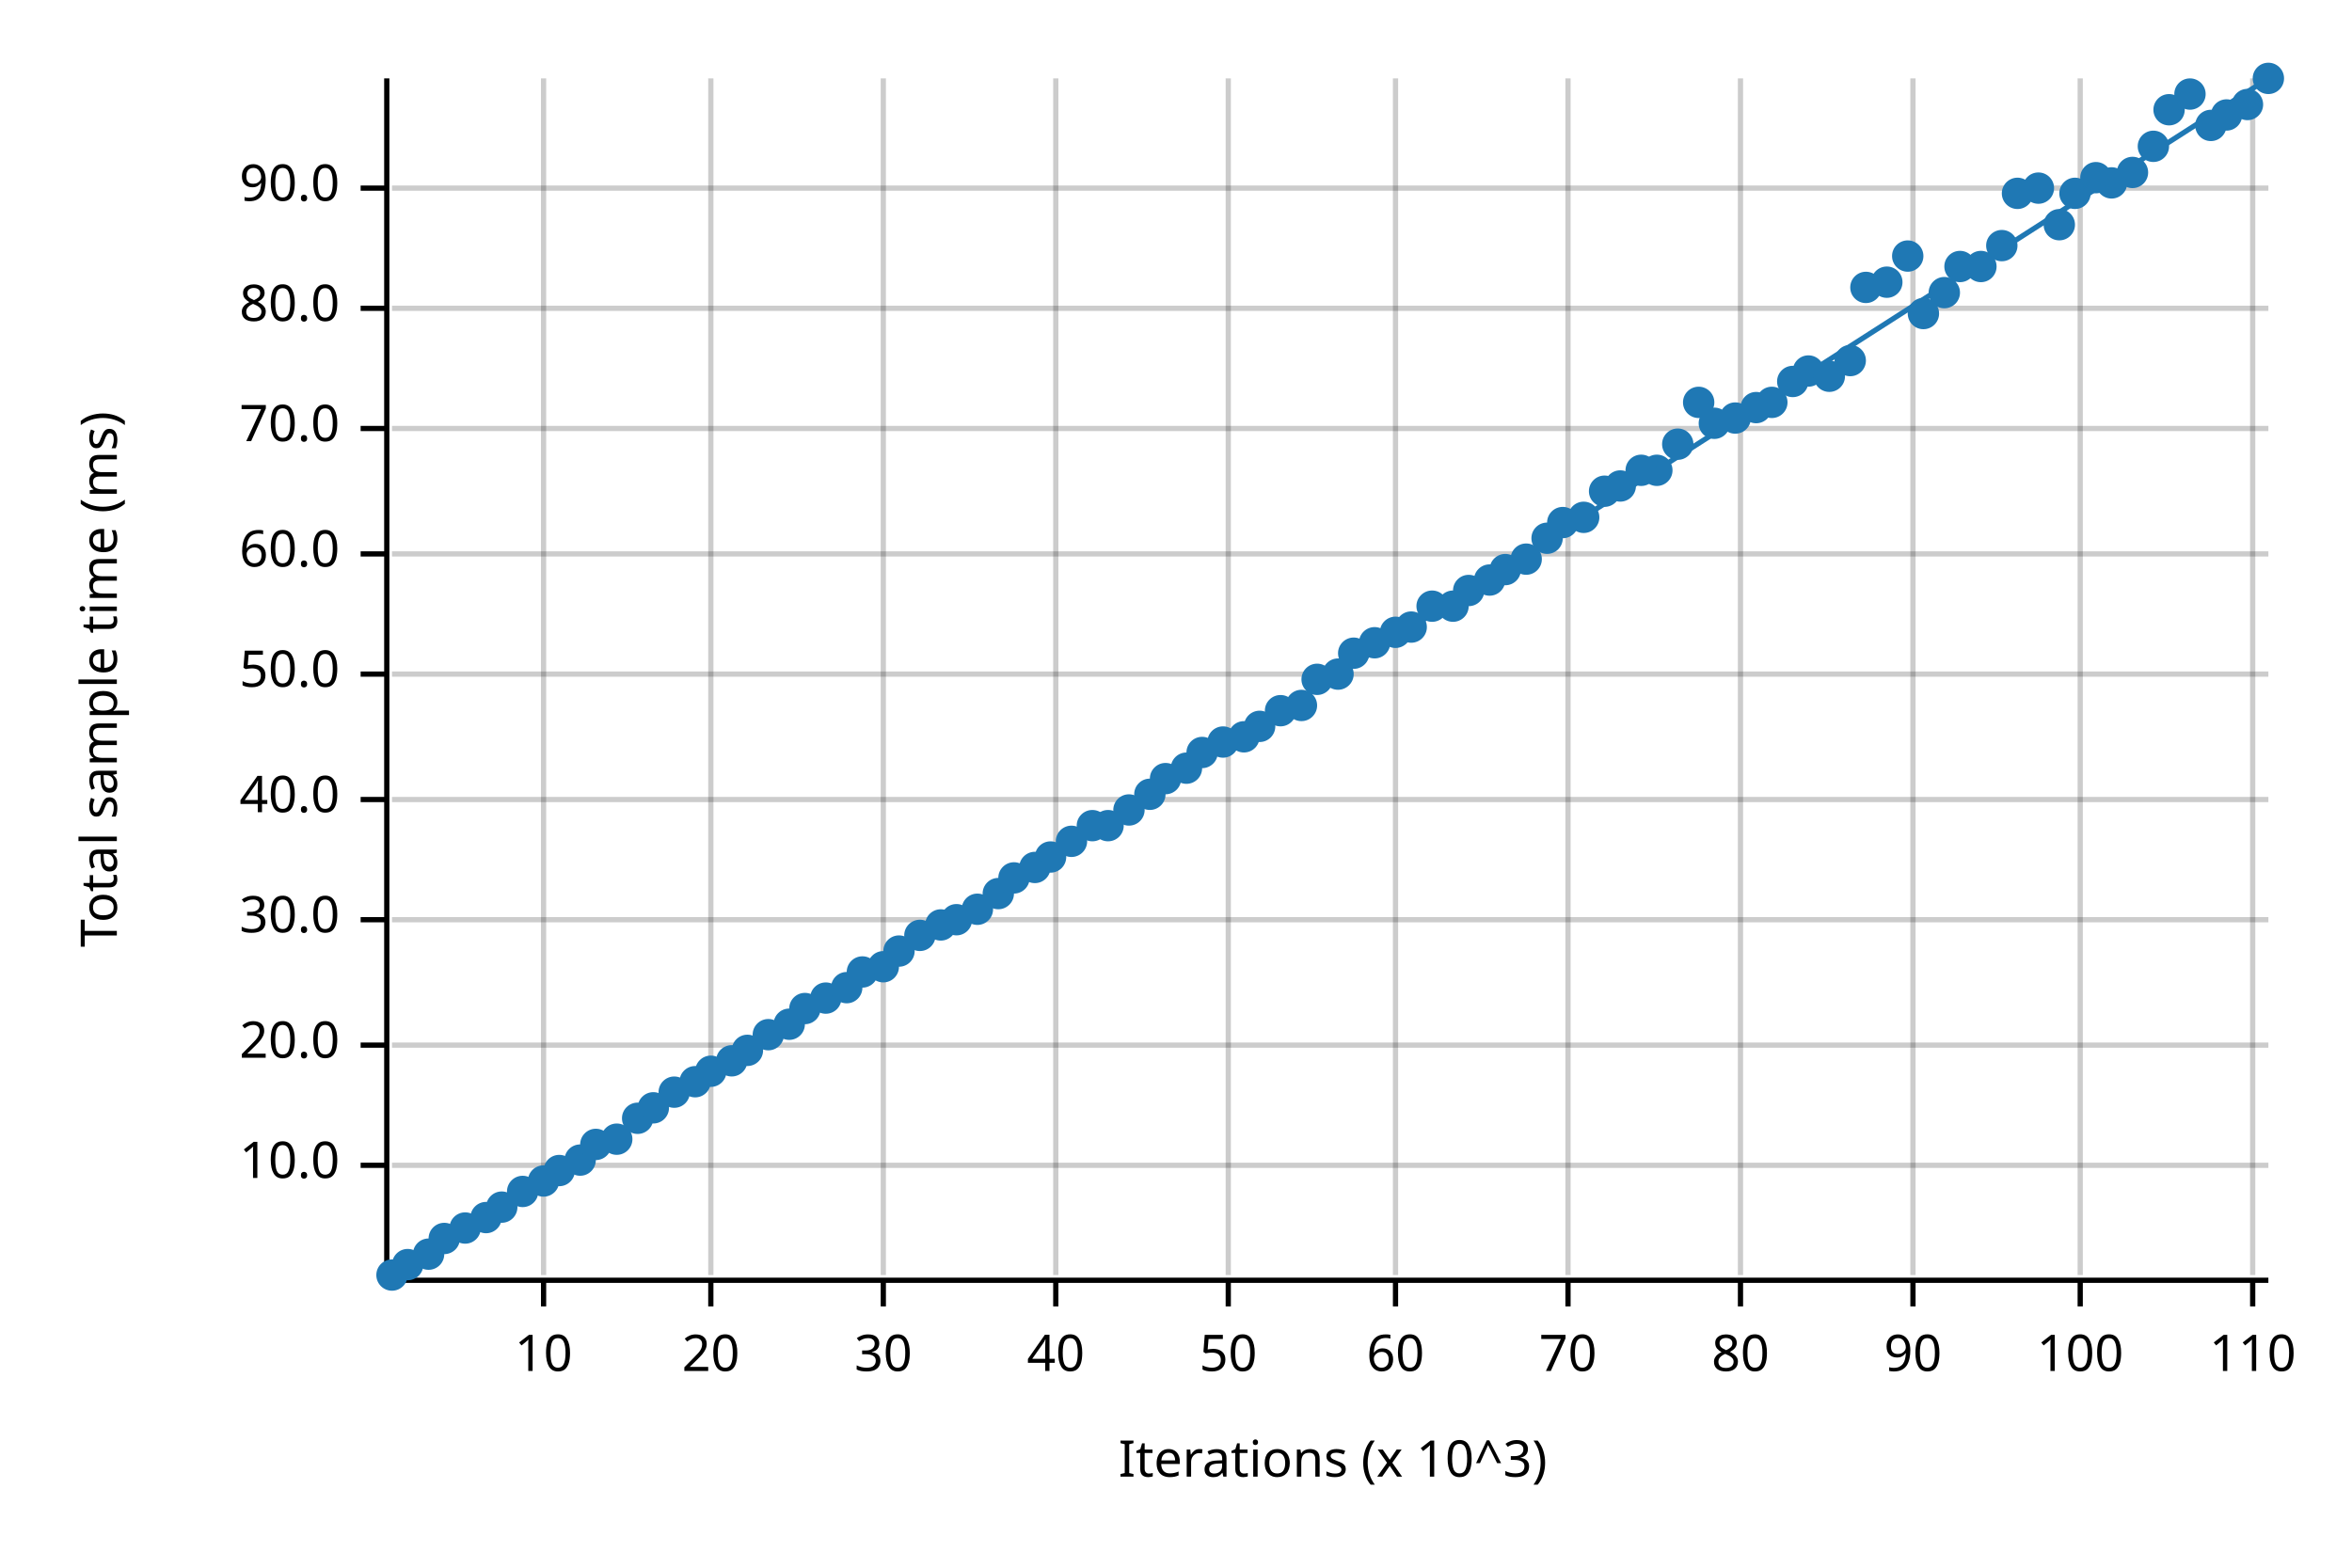
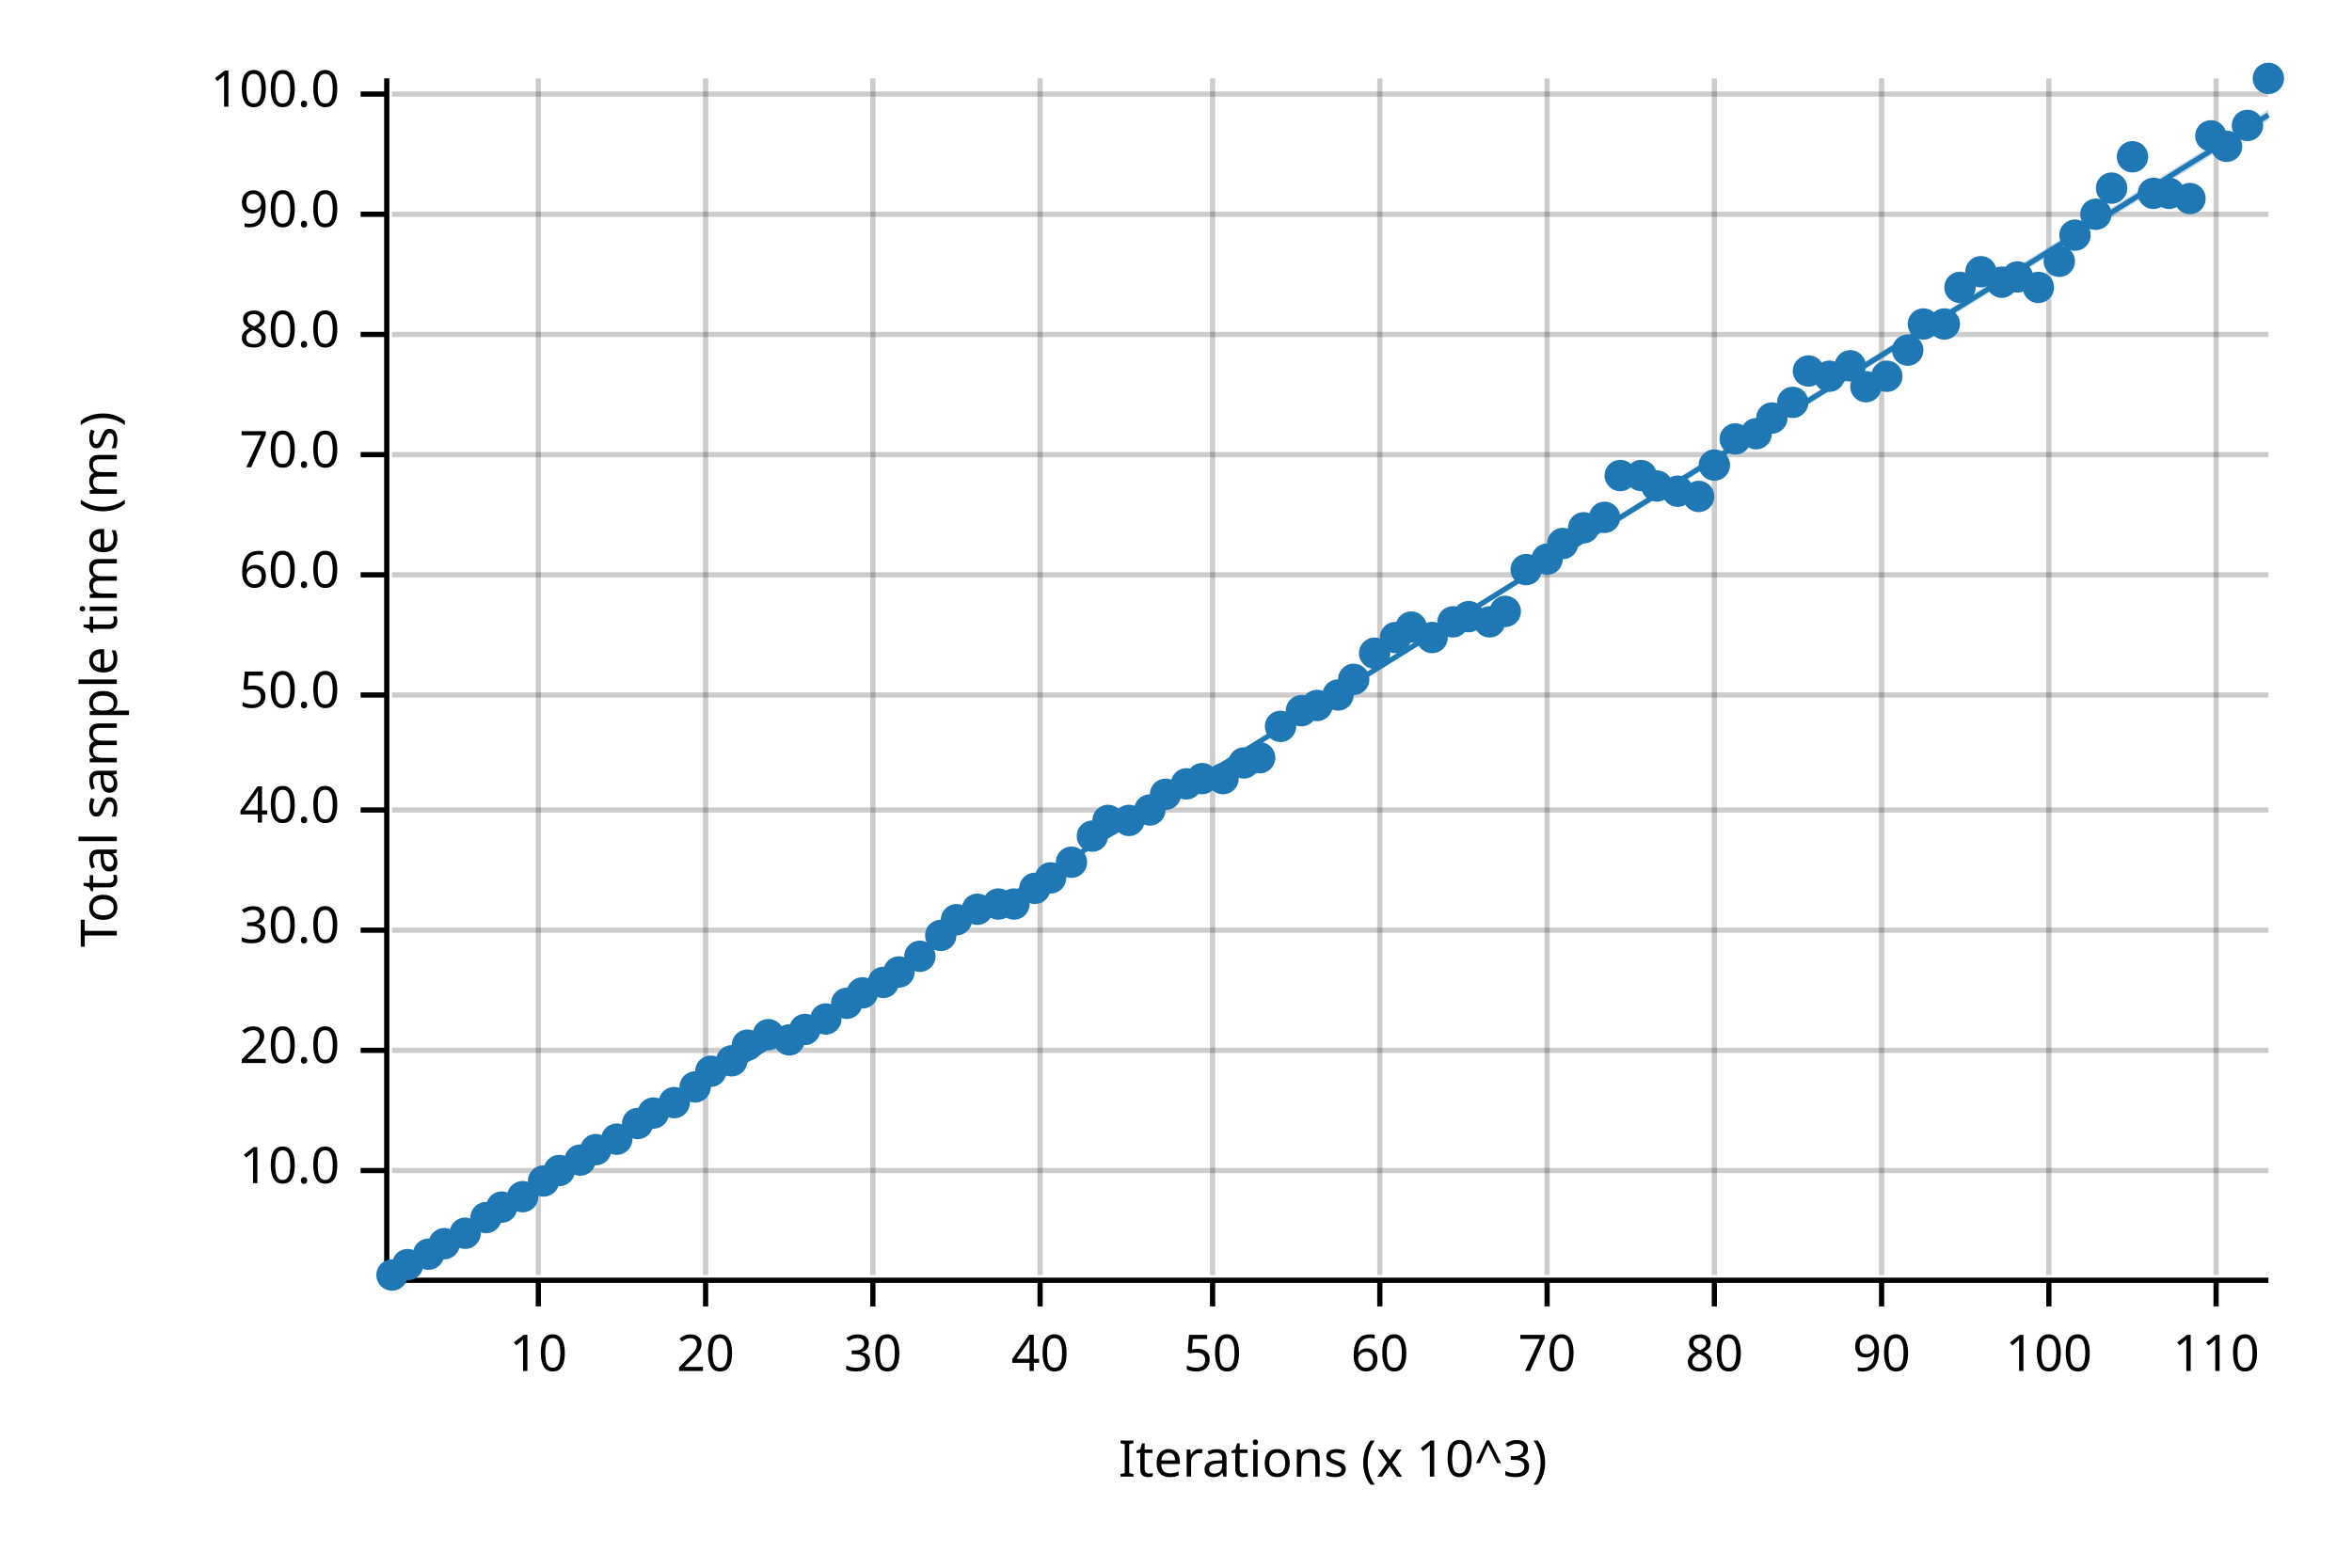
<svg xmlns="http://www.w3.org/2000/svg" width="450" height="300" viewBox="0 0 450 300">
  <text x="15" y="130" dy="0.76em" text-anchor="middle" font-family="sans-serif" font-size="9.677" opacity="1" fill="#000000" transform="rotate(270, 15, 130)">
Total sample time (ms)
</text>
  <text x="255" y="285" dy="-0.5ex" text-anchor="middle" font-family="sans-serif" font-size="9.677" opacity="1" fill="#000000">
Iterations (x 10^3)
</text>
-   <line opacity="0.2" stroke="#000000" stroke-width="1" x1="104" y1="244" x2="104" y2="15" />
-   <line opacity="0.2" stroke="#000000" stroke-width="1" x1="136" y1="244" x2="136" y2="15" />
-   <line opacity="0.2" stroke="#000000" stroke-width="1" x1="169" y1="244" x2="169" y2="15" />
-   <line opacity="0.2" stroke="#000000" stroke-width="1" x1="202" y1="244" x2="202" y2="15" />
-   <line opacity="0.2" stroke="#000000" stroke-width="1" x1="235" y1="244" x2="235" y2="15" />
-   <line opacity="0.2" stroke="#000000" stroke-width="1" x1="267" y1="244" x2="267" y2="15" />
-   <line opacity="0.2" stroke="#000000" stroke-width="1" x1="300" y1="244" x2="300" y2="15" />
-   <line opacity="0.2" stroke="#000000" stroke-width="1" x1="333" y1="244" x2="333" y2="15" />
-   <line opacity="0.2" stroke="#000000" stroke-width="1" x1="366" y1="244" x2="366" y2="15" />
-   <line opacity="0.2" stroke="#000000" stroke-width="1" x1="398" y1="244" x2="398" y2="15" />
-   <line opacity="0.2" stroke="#000000" stroke-width="1" x1="431" y1="244" x2="431" y2="15" />
-   <line opacity="0.2" stroke="#000000" stroke-width="1" x1="75" y1="223" x2="434" y2="223" />
-   <line opacity="0.2" stroke="#000000" stroke-width="1" x1="75" y1="200" x2="434" y2="200" />
-   <line opacity="0.2" stroke="#000000" stroke-width="1" x1="75" y1="176" x2="434" y2="176" />
-   <line opacity="0.2" stroke="#000000" stroke-width="1" x1="75" y1="153" x2="434" y2="153" />
-   <line opacity="0.2" stroke="#000000" stroke-width="1" x1="75" y1="129" x2="434" y2="129" />
-   <line opacity="0.2" stroke="#000000" stroke-width="1" x1="75" y1="106" x2="434" y2="106" />
-   <line opacity="0.2" stroke="#000000" stroke-width="1" x1="75" y1="82" x2="434" y2="82" />
-   <line opacity="0.2" stroke="#000000" stroke-width="1" x1="75" y1="59" x2="434" y2="59" />
-   <line opacity="0.2" stroke="#000000" stroke-width="1" x1="75" y1="36" x2="434" y2="36" />
+   <line opacity="0.2" stroke="#000000" stroke-width="1" x1="103" y1="244" x2="103" y2="15" />
+   <line opacity="0.2" stroke="#000000" stroke-width="1" x1="135" y1="244" x2="135" y2="15" />
+   <line opacity="0.2" stroke="#000000" stroke-width="1" x1="167" y1="244" x2="167" y2="15" />
+   <line opacity="0.2" stroke="#000000" stroke-width="1" x1="199" y1="244" x2="199" y2="15" />
+   <line opacity="0.2" stroke="#000000" stroke-width="1" x1="232" y1="244" x2="232" y2="15" />
+   <line opacity="0.2" stroke="#000000" stroke-width="1" x1="264" y1="244" x2="264" y2="15" />
+   <line opacity="0.2" stroke="#000000" stroke-width="1" x1="296" y1="244" x2="296" y2="15" />
+   <line opacity="0.2" stroke="#000000" stroke-width="1" x1="328" y1="244" x2="328" y2="15" />
+   <line opacity="0.2" stroke="#000000" stroke-width="1" x1="360" y1="244" x2="360" y2="15" />
+   <line opacity="0.2" stroke="#000000" stroke-width="1" x1="392" y1="244" x2="392" y2="15" />
+   <line opacity="0.2" stroke="#000000" stroke-width="1" x1="424" y1="244" x2="424" y2="15" />
+   <line opacity="0.2" stroke="#000000" stroke-width="1" x1="75" y1="224" x2="434" y2="224" />
+   <line opacity="0.2" stroke="#000000" stroke-width="1" x1="75" y1="201" x2="434" y2="201" />
+   <line opacity="0.2" stroke="#000000" stroke-width="1" x1="75" y1="178" x2="434" y2="178" />
+   <line opacity="0.2" stroke="#000000" stroke-width="1" x1="75" y1="155" x2="434" y2="155" />
+   <line opacity="0.2" stroke="#000000" stroke-width="1" x1="75" y1="133" x2="434" y2="133" />
+   <line opacity="0.2" stroke="#000000" stroke-width="1" x1="75" y1="110" x2="434" y2="110" />
+   <line opacity="0.2" stroke="#000000" stroke-width="1" x1="75" y1="87" x2="434" y2="87" />
+   <line opacity="0.2" stroke="#000000" stroke-width="1" x1="75" y1="64" x2="434" y2="64" />
+   <line opacity="0.2" stroke="#000000" stroke-width="1" x1="75" y1="41" x2="434" y2="41" />
+   <line opacity="0.2" stroke="#000000" stroke-width="1" x1="75" y1="18" x2="434" y2="18" />
  <polyline fill="none" opacity="1" stroke="#000000" stroke-width="1" points="74,15 74,244 " />
-   <text x="65" y="223" dy="0.5ex" text-anchor="end" font-family="sans-serif" font-size="9.677" opacity="1" fill="#000000">
+   <text x="65" y="224" dy="0.5ex" text-anchor="end" font-family="sans-serif" font-size="9.677" opacity="1" fill="#000000">
10.0
</text>
-   <polyline fill="none" opacity="1" stroke="#000000" stroke-width="1" points="69,223 74,223 " />
-   <text x="65" y="200" dy="0.5ex" text-anchor="end" font-family="sans-serif" font-size="9.677" opacity="1" fill="#000000">
+   <polyline fill="none" opacity="1" stroke="#000000" stroke-width="1" points="69,224 74,224 " />
+   <text x="65" y="201" dy="0.5ex" text-anchor="end" font-family="sans-serif" font-size="9.677" opacity="1" fill="#000000">
20.0
</text>
-   <polyline fill="none" opacity="1" stroke="#000000" stroke-width="1" points="69,200 74,200 " />
-   <text x="65" y="176" dy="0.5ex" text-anchor="end" font-family="sans-serif" font-size="9.677" opacity="1" fill="#000000">
+   <polyline fill="none" opacity="1" stroke="#000000" stroke-width="1" points="69,201 74,201 " />
+   <text x="65" y="178" dy="0.5ex" text-anchor="end" font-family="sans-serif" font-size="9.677" opacity="1" fill="#000000">
30.0
</text>
-   <polyline fill="none" opacity="1" stroke="#000000" stroke-width="1" points="69,176 74,176 " />
-   <text x="65" y="153" dy="0.5ex" text-anchor="end" font-family="sans-serif" font-size="9.677" opacity="1" fill="#000000">
+   <polyline fill="none" opacity="1" stroke="#000000" stroke-width="1" points="69,178 74,178 " />
+   <text x="65" y="155" dy="0.5ex" text-anchor="end" font-family="sans-serif" font-size="9.677" opacity="1" fill="#000000">
40.0
</text>
-   <polyline fill="none" opacity="1" stroke="#000000" stroke-width="1" points="69,153 74,153 " />
-   <text x="65" y="129" dy="0.5ex" text-anchor="end" font-family="sans-serif" font-size="9.677" opacity="1" fill="#000000">
+   <polyline fill="none" opacity="1" stroke="#000000" stroke-width="1" points="69,155 74,155 " />
+   <text x="65" y="133" dy="0.5ex" text-anchor="end" font-family="sans-serif" font-size="9.677" opacity="1" fill="#000000">
50.0
</text>
-   <polyline fill="none" opacity="1" stroke="#000000" stroke-width="1" points="69,129 74,129 " />
-   <text x="65" y="106" dy="0.5ex" text-anchor="end" font-family="sans-serif" font-size="9.677" opacity="1" fill="#000000">
+   <polyline fill="none" opacity="1" stroke="#000000" stroke-width="1" points="69,133 74,133 " />
+   <text x="65" y="110" dy="0.5ex" text-anchor="end" font-family="sans-serif" font-size="9.677" opacity="1" fill="#000000">
60.0
</text>
-   <polyline fill="none" opacity="1" stroke="#000000" stroke-width="1" points="69,106 74,106 " />
-   <text x="65" y="82" dy="0.5ex" text-anchor="end" font-family="sans-serif" font-size="9.677" opacity="1" fill="#000000">
+   <polyline fill="none" opacity="1" stroke="#000000" stroke-width="1" points="69,110 74,110 " />
+   <text x="65" y="87" dy="0.5ex" text-anchor="end" font-family="sans-serif" font-size="9.677" opacity="1" fill="#000000">
70.0
</text>
-   <polyline fill="none" opacity="1" stroke="#000000" stroke-width="1" points="69,82 74,82 " />
-   <text x="65" y="59" dy="0.5ex" text-anchor="end" font-family="sans-serif" font-size="9.677" opacity="1" fill="#000000">
+   <polyline fill="none" opacity="1" stroke="#000000" stroke-width="1" points="69,87 74,87 " />
+   <text x="65" y="64" dy="0.5ex" text-anchor="end" font-family="sans-serif" font-size="9.677" opacity="1" fill="#000000">
80.0
</text>
-   <polyline fill="none" opacity="1" stroke="#000000" stroke-width="1" points="69,59 74,59 " />
-   <text x="65" y="36" dy="0.5ex" text-anchor="end" font-family="sans-serif" font-size="9.677" opacity="1" fill="#000000">
+   <polyline fill="none" opacity="1" stroke="#000000" stroke-width="1" points="69,64 74,64 " />
+   <text x="65" y="41" dy="0.5ex" text-anchor="end" font-family="sans-serif" font-size="9.677" opacity="1" fill="#000000">
90.0
</text>
-   <polyline fill="none" opacity="1" stroke="#000000" stroke-width="1" points="69,36 74,36 " />
+   <polyline fill="none" opacity="1" stroke="#000000" stroke-width="1" points="69,41 74,41 " />
+   <text x="65" y="18" dy="0.5ex" text-anchor="end" font-family="sans-serif" font-size="9.677" opacity="1" fill="#000000">
+ 100.0
+ </text>
+   <polyline fill="none" opacity="1" stroke="#000000" stroke-width="1" points="69,18 74,18 " />
  <polyline fill="none" opacity="1" stroke="#000000" stroke-width="1" points="75,245 434,245 " />
-   <text x="104" y="255" dy="0.76em" text-anchor="middle" font-family="sans-serif" font-size="9.677" opacity="1" fill="#000000">
+   <text x="103" y="255" dy="0.76em" text-anchor="middle" font-family="sans-serif" font-size="9.677" opacity="1" fill="#000000">
10
</text>
-   <polyline fill="none" opacity="1" stroke="#000000" stroke-width="1" points="104,245 104,250 " />
-   <text x="136" y="255" dy="0.76em" text-anchor="middle" font-family="sans-serif" font-size="9.677" opacity="1" fill="#000000">
+   <polyline fill="none" opacity="1" stroke="#000000" stroke-width="1" points="103,245 103,250 " />
+   <text x="135" y="255" dy="0.76em" text-anchor="middle" font-family="sans-serif" font-size="9.677" opacity="1" fill="#000000">
20
</text>
-   <polyline fill="none" opacity="1" stroke="#000000" stroke-width="1" points="136,245 136,250 " />
-   <text x="169" y="255" dy="0.76em" text-anchor="middle" font-family="sans-serif" font-size="9.677" opacity="1" fill="#000000">
+   <polyline fill="none" opacity="1" stroke="#000000" stroke-width="1" points="135,245 135,250 " />
+   <text x="167" y="255" dy="0.76em" text-anchor="middle" font-family="sans-serif" font-size="9.677" opacity="1" fill="#000000">
30
</text>
-   <polyline fill="none" opacity="1" stroke="#000000" stroke-width="1" points="169,245 169,250 " />
-   <text x="202" y="255" dy="0.76em" text-anchor="middle" font-family="sans-serif" font-size="9.677" opacity="1" fill="#000000">
+   <polyline fill="none" opacity="1" stroke="#000000" stroke-width="1" points="167,245 167,250 " />
+   <text x="199" y="255" dy="0.76em" text-anchor="middle" font-family="sans-serif" font-size="9.677" opacity="1" fill="#000000">
40
</text>
-   <polyline fill="none" opacity="1" stroke="#000000" stroke-width="1" points="202,245 202,250 " />
-   <text x="235" y="255" dy="0.76em" text-anchor="middle" font-family="sans-serif" font-size="9.677" opacity="1" fill="#000000">
+   <polyline fill="none" opacity="1" stroke="#000000" stroke-width="1" points="199,245 199,250 " />
+   <text x="232" y="255" dy="0.76em" text-anchor="middle" font-family="sans-serif" font-size="9.677" opacity="1" fill="#000000">
50
</text>
-   <polyline fill="none" opacity="1" stroke="#000000" stroke-width="1" points="235,245 235,250 " />
-   <text x="267" y="255" dy="0.76em" text-anchor="middle" font-family="sans-serif" font-size="9.677" opacity="1" fill="#000000">
+   <polyline fill="none" opacity="1" stroke="#000000" stroke-width="1" points="232,245 232,250 " />
+   <text x="264" y="255" dy="0.76em" text-anchor="middle" font-family="sans-serif" font-size="9.677" opacity="1" fill="#000000">
60
</text>
-   <polyline fill="none" opacity="1" stroke="#000000" stroke-width="1" points="267,245 267,250 " />
-   <text x="300" y="255" dy="0.76em" text-anchor="middle" font-family="sans-serif" font-size="9.677" opacity="1" fill="#000000">
+   <polyline fill="none" opacity="1" stroke="#000000" stroke-width="1" points="264,245 264,250 " />
+   <text x="296" y="255" dy="0.76em" text-anchor="middle" font-family="sans-serif" font-size="9.677" opacity="1" fill="#000000">
70
</text>
-   <polyline fill="none" opacity="1" stroke="#000000" stroke-width="1" points="300,245 300,250 " />
-   <text x="333" y="255" dy="0.76em" text-anchor="middle" font-family="sans-serif" font-size="9.677" opacity="1" fill="#000000">
+   <polyline fill="none" opacity="1" stroke="#000000" stroke-width="1" points="296,245 296,250 " />
+   <text x="328" y="255" dy="0.76em" text-anchor="middle" font-family="sans-serif" font-size="9.677" opacity="1" fill="#000000">
80
</text>
-   <polyline fill="none" opacity="1" stroke="#000000" stroke-width="1" points="333,245 333,250 " />
-   <text x="366" y="255" dy="0.76em" text-anchor="middle" font-family="sans-serif" font-size="9.677" opacity="1" fill="#000000">
+   <polyline fill="none" opacity="1" stroke="#000000" stroke-width="1" points="328,245 328,250 " />
+   <text x="360" y="255" dy="0.76em" text-anchor="middle" font-family="sans-serif" font-size="9.677" opacity="1" fill="#000000">
90
</text>
-   <polyline fill="none" opacity="1" stroke="#000000" stroke-width="1" points="366,245 366,250 " />
-   <text x="398" y="255" dy="0.76em" text-anchor="middle" font-family="sans-serif" font-size="9.677" opacity="1" fill="#000000">
+   <polyline fill="none" opacity="1" stroke="#000000" stroke-width="1" points="360,245 360,250 " />
+   <text x="392" y="255" dy="0.76em" text-anchor="middle" font-family="sans-serif" font-size="9.677" opacity="1" fill="#000000">
100
</text>
-   <polyline fill="none" opacity="1" stroke="#000000" stroke-width="1" points="398,245 398,250 " />
-   <text x="431" y="255" dy="0.76em" text-anchor="middle" font-family="sans-serif" font-size="9.677" opacity="1" fill="#000000">
+   <polyline fill="none" opacity="1" stroke="#000000" stroke-width="1" points="392,245 392,250 " />
+   <text x="424" y="255" dy="0.76em" text-anchor="middle" font-family="sans-serif" font-size="9.677" opacity="1" fill="#000000">
110
</text>
-   <polyline fill="none" opacity="1" stroke="#000000" stroke-width="1" points="431,245 431,250 " />
+   <polyline fill="none" opacity="1" stroke="#000000" stroke-width="1" points="424,245 424,250 " />
  <circle cx="75" cy="244" r="3" opacity="1" fill="#1F78B4" stroke="none" stroke-width="1" />
  <circle cx="78" cy="242" r="3" opacity="1" fill="#1F78B4" stroke="none" stroke-width="1" />
  <circle cx="82" cy="240" r="3" opacity="1" fill="#1F78B4" stroke="none" stroke-width="1" />
-   <circle cx="85" cy="237" r="3" opacity="1" fill="#1F78B4" stroke="none" stroke-width="1" />
-   <circle cx="89" cy="235" r="3" opacity="1" fill="#1F78B4" stroke="none" stroke-width="1" />
+   <circle cx="85" cy="238" r="3" opacity="1" fill="#1F78B4" stroke="none" stroke-width="1" />
+   <circle cx="89" cy="236" r="3" opacity="1" fill="#1F78B4" stroke="none" stroke-width="1" />
  <circle cx="93" cy="233" r="3" opacity="1" fill="#1F78B4" stroke="none" stroke-width="1" />
  <circle cx="96" cy="231" r="3" opacity="1" fill="#1F78B4" stroke="none" stroke-width="1" />
-   <circle cx="100" cy="228" r="3" opacity="1" fill="#1F78B4" stroke="none" stroke-width="1" />
+   <circle cx="100" cy="229" r="3" opacity="1" fill="#1F78B4" stroke="none" stroke-width="1" />
  <circle cx="104" cy="226" r="3" opacity="1" fill="#1F78B4" stroke="none" stroke-width="1" />
  <circle cx="107" cy="224" r="3" opacity="1" fill="#1F78B4" stroke="none" stroke-width="1" />
  <circle cx="111" cy="222" r="3" opacity="1" fill="#1F78B4" stroke="none" stroke-width="1" />
-   <circle cx="114" cy="219" r="3" opacity="1" fill="#1F78B4" stroke="none" stroke-width="1" />
+   <circle cx="114" cy="220" r="3" opacity="1" fill="#1F78B4" stroke="none" stroke-width="1" />
  <circle cx="118" cy="218" r="3" opacity="1" fill="#1F78B4" stroke="none" stroke-width="1" />
-   <circle cx="122" cy="214" r="3" opacity="1" fill="#1F78B4" stroke="none" stroke-width="1" />
-   <circle cx="125" cy="212" r="3" opacity="1" fill="#1F78B4" stroke="none" stroke-width="1" />
-   <circle cx="129" cy="209" r="3" opacity="1" fill="#1F78B4" stroke="none" stroke-width="1" />
-   <circle cx="133" cy="207" r="3" opacity="1" fill="#1F78B4" stroke="none" stroke-width="1" />
+   <circle cx="122" cy="215" r="3" opacity="1" fill="#1F78B4" stroke="none" stroke-width="1" />
+   <circle cx="125" cy="213" r="3" opacity="1" fill="#1F78B4" stroke="none" stroke-width="1" />
+   <circle cx="129" cy="211" r="3" opacity="1" fill="#1F78B4" stroke="none" stroke-width="1" />
+   <circle cx="133" cy="208" r="3" opacity="1" fill="#1F78B4" stroke="none" stroke-width="1" />
  <circle cx="136" cy="205" r="3" opacity="1" fill="#1F78B4" stroke="none" stroke-width="1" />
  <circle cx="140" cy="203" r="3" opacity="1" fill="#1F78B4" stroke="none" stroke-width="1" />
-   <circle cx="143" cy="201" r="3" opacity="1" fill="#1F78B4" stroke="none" stroke-width="1" />
+   <circle cx="143" cy="200" r="3" opacity="1" fill="#1F78B4" stroke="none" stroke-width="1" />
  <circle cx="147" cy="198" r="3" opacity="1" fill="#1F78B4" stroke="none" stroke-width="1" />
-   <circle cx="151" cy="196" r="3" opacity="1" fill="#1F78B4" stroke="none" stroke-width="1" />
-   <circle cx="154" cy="193" r="3" opacity="1" fill="#1F78B4" stroke="none" stroke-width="1" />
-   <circle cx="158" cy="191" r="3" opacity="1" fill="#1F78B4" stroke="none" stroke-width="1" />
-   <circle cx="162" cy="189" r="3" opacity="1" fill="#1F78B4" stroke="none" stroke-width="1" />
-   <circle cx="165" cy="186" r="3" opacity="1" fill="#1F78B4" stroke="none" stroke-width="1" />
-   <circle cx="169" cy="185" r="3" opacity="1" fill="#1F78B4" stroke="none" stroke-width="1" />
-   <circle cx="172" cy="182" r="3" opacity="1" fill="#1F78B4" stroke="none" stroke-width="1" />
-   <circle cx="176" cy="179" r="3" opacity="1" fill="#1F78B4" stroke="none" stroke-width="1" />
-   <circle cx="180" cy="177" r="3" opacity="1" fill="#1F78B4" stroke="none" stroke-width="1" />
+   <circle cx="151" cy="199" r="3" opacity="1" fill="#1F78B4" stroke="none" stroke-width="1" />
+   <circle cx="154" cy="197" r="3" opacity="1" fill="#1F78B4" stroke="none" stroke-width="1" />
+   <circle cx="158" cy="195" r="3" opacity="1" fill="#1F78B4" stroke="none" stroke-width="1" />
+   <circle cx="162" cy="192" r="3" opacity="1" fill="#1F78B4" stroke="none" stroke-width="1" />
+   <circle cx="165" cy="190" r="3" opacity="1" fill="#1F78B4" stroke="none" stroke-width="1" />
+   <circle cx="169" cy="188" r="3" opacity="1" fill="#1F78B4" stroke="none" stroke-width="1" />
+   <circle cx="172" cy="186" r="3" opacity="1" fill="#1F78B4" stroke="none" stroke-width="1" />
+   <circle cx="176" cy="183" r="3" opacity="1" fill="#1F78B4" stroke="none" stroke-width="1" />
+   <circle cx="180" cy="179" r="3" opacity="1" fill="#1F78B4" stroke="none" stroke-width="1" />
  <circle cx="183" cy="176" r="3" opacity="1" fill="#1F78B4" stroke="none" stroke-width="1" />
  <circle cx="187" cy="174" r="3" opacity="1" fill="#1F78B4" stroke="none" stroke-width="1" />
-   <circle cx="191" cy="171" r="3" opacity="1" fill="#1F78B4" stroke="none" stroke-width="1" />
-   <circle cx="194" cy="168" r="3" opacity="1" fill="#1F78B4" stroke="none" stroke-width="1" />
-   <circle cx="198" cy="166" r="3" opacity="1" fill="#1F78B4" stroke="none" stroke-width="1" />
-   <circle cx="201" cy="164" r="3" opacity="1" fill="#1F78B4" stroke="none" stroke-width="1" />
-   <circle cx="205" cy="161" r="3" opacity="1" fill="#1F78B4" stroke="none" stroke-width="1" />
-   <circle cx="209" cy="158" r="3" opacity="1" fill="#1F78B4" stroke="none" stroke-width="1" />
-   <circle cx="212" cy="158" r="3" opacity="1" fill="#1F78B4" stroke="none" stroke-width="1" />
-   <circle cx="216" cy="155" r="3" opacity="1" fill="#1F78B4" stroke="none" stroke-width="1" />
-   <circle cx="220" cy="152" r="3" opacity="1" fill="#1F78B4" stroke="none" stroke-width="1" />
-   <circle cx="223" cy="149" r="3" opacity="1" fill="#1F78B4" stroke="none" stroke-width="1" />
-   <circle cx="227" cy="147" r="3" opacity="1" fill="#1F78B4" stroke="none" stroke-width="1" />
-   <circle cx="230" cy="144" r="3" opacity="1" fill="#1F78B4" stroke="none" stroke-width="1" />
-   <circle cx="234" cy="142" r="3" opacity="1" fill="#1F78B4" stroke="none" stroke-width="1" />
-   <circle cx="238" cy="141" r="3" opacity="1" fill="#1F78B4" stroke="none" stroke-width="1" />
-   <circle cx="241" cy="139" r="3" opacity="1" fill="#1F78B4" stroke="none" stroke-width="1" />
-   <circle cx="245" cy="136" r="3" opacity="1" fill="#1F78B4" stroke="none" stroke-width="1" />
-   <circle cx="249" cy="135" r="3" opacity="1" fill="#1F78B4" stroke="none" stroke-width="1" />
-   <circle cx="252" cy="130" r="3" opacity="1" fill="#1F78B4" stroke="none" stroke-width="1" />
-   <circle cx="256" cy="129" r="3" opacity="1" fill="#1F78B4" stroke="none" stroke-width="1" />
-   <circle cx="259" cy="125" r="3" opacity="1" fill="#1F78B4" stroke="none" stroke-width="1" />
-   <circle cx="263" cy="123" r="3" opacity="1" fill="#1F78B4" stroke="none" stroke-width="1" />
-   <circle cx="267" cy="121" r="3" opacity="1" fill="#1F78B4" stroke="none" stroke-width="1" />
+   <circle cx="191" cy="173" r="3" opacity="1" fill="#1F78B4" stroke="none" stroke-width="1" />
+   <circle cx="194" cy="173" r="3" opacity="1" fill="#1F78B4" stroke="none" stroke-width="1" />
+   <circle cx="198" cy="170" r="3" opacity="1" fill="#1F78B4" stroke="none" stroke-width="1" />
+   <circle cx="201" cy="168" r="3" opacity="1" fill="#1F78B4" stroke="none" stroke-width="1" />
+   <circle cx="205" cy="165" r="3" opacity="1" fill="#1F78B4" stroke="none" stroke-width="1" />
+   <circle cx="209" cy="160" r="3" opacity="1" fill="#1F78B4" stroke="none" stroke-width="1" />
+   <circle cx="212" cy="157" r="3" opacity="1" fill="#1F78B4" stroke="none" stroke-width="1" />
+   <circle cx="216" cy="157" r="3" opacity="1" fill="#1F78B4" stroke="none" stroke-width="1" />
+   <circle cx="220" cy="155" r="3" opacity="1" fill="#1F78B4" stroke="none" stroke-width="1" />
+   <circle cx="223" cy="152" r="3" opacity="1" fill="#1F78B4" stroke="none" stroke-width="1" />
+   <circle cx="227" cy="150" r="3" opacity="1" fill="#1F78B4" stroke="none" stroke-width="1" />
+   <circle cx="230" cy="149" r="3" opacity="1" fill="#1F78B4" stroke="none" stroke-width="1" />
+   <circle cx="234" cy="149" r="3" opacity="1" fill="#1F78B4" stroke="none" stroke-width="1" />
+   <circle cx="238" cy="146" r="3" opacity="1" fill="#1F78B4" stroke="none" stroke-width="1" />
+   <circle cx="241" cy="145" r="3" opacity="1" fill="#1F78B4" stroke="none" stroke-width="1" />
+   <circle cx="245" cy="139" r="3" opacity="1" fill="#1F78B4" stroke="none" stroke-width="1" />
+   <circle cx="249" cy="136" r="3" opacity="1" fill="#1F78B4" stroke="none" stroke-width="1" />
+   <circle cx="252" cy="135" r="3" opacity="1" fill="#1F78B4" stroke="none" stroke-width="1" />
+   <circle cx="256" cy="133" r="3" opacity="1" fill="#1F78B4" stroke="none" stroke-width="1" />
+   <circle cx="259" cy="130" r="3" opacity="1" fill="#1F78B4" stroke="none" stroke-width="1" />
+   <circle cx="263" cy="125" r="3" opacity="1" fill="#1F78B4" stroke="none" stroke-width="1" />
+   <circle cx="267" cy="122" r="3" opacity="1" fill="#1F78B4" stroke="none" stroke-width="1" />
  <circle cx="270" cy="120" r="3" opacity="1" fill="#1F78B4" stroke="none" stroke-width="1" />
-   <circle cx="274" cy="116" r="3" opacity="1" fill="#1F78B4" stroke="none" stroke-width="1" />
-   <circle cx="278" cy="116" r="3" opacity="1" fill="#1F78B4" stroke="none" stroke-width="1" />
-   <circle cx="281" cy="113" r="3" opacity="1" fill="#1F78B4" stroke="none" stroke-width="1" />
-   <circle cx="285" cy="111" r="3" opacity="1" fill="#1F78B4" stroke="none" stroke-width="1" />
-   <circle cx="288" cy="109" r="3" opacity="1" fill="#1F78B4" stroke="none" stroke-width="1" />
-   <circle cx="292" cy="107" r="3" opacity="1" fill="#1F78B4" stroke="none" stroke-width="1" />
-   <circle cx="296" cy="103" r="3" opacity="1" fill="#1F78B4" stroke="none" stroke-width="1" />
-   <circle cx="299" cy="100" r="3" opacity="1" fill="#1F78B4" stroke="none" stroke-width="1" />
-   <circle cx="303" cy="99" r="3" opacity="1" fill="#1F78B4" stroke="none" stroke-width="1" />
-   <circle cx="307" cy="94" r="3" opacity="1" fill="#1F78B4" stroke="none" stroke-width="1" />
-   <circle cx="310" cy="93" r="3" opacity="1" fill="#1F78B4" stroke="none" stroke-width="1" />
-   <circle cx="314" cy="90" r="3" opacity="1" fill="#1F78B4" stroke="none" stroke-width="1" />
-   <circle cx="317" cy="90" r="3" opacity="1" fill="#1F78B4" stroke="none" stroke-width="1" />
-   <circle cx="321" cy="85" r="3" opacity="1" fill="#1F78B4" stroke="none" stroke-width="1" />
-   <circle cx="325" cy="77" r="3" opacity="1" fill="#1F78B4" stroke="none" stroke-width="1" />
-   <circle cx="328" cy="81" r="3" opacity="1" fill="#1F78B4" stroke="none" stroke-width="1" />
-   <circle cx="332" cy="80" r="3" opacity="1" fill="#1F78B4" stroke="none" stroke-width="1" />
-   <circle cx="336" cy="78" r="3" opacity="1" fill="#1F78B4" stroke="none" stroke-width="1" />
-   <circle cx="339" cy="77" r="3" opacity="1" fill="#1F78B4" stroke="none" stroke-width="1" />
-   <circle cx="343" cy="73" r="3" opacity="1" fill="#1F78B4" stroke="none" stroke-width="1" />
+   <circle cx="274" cy="122" r="3" opacity="1" fill="#1F78B4" stroke="none" stroke-width="1" />
+   <circle cx="278" cy="119" r="3" opacity="1" fill="#1F78B4" stroke="none" stroke-width="1" />
+   <circle cx="281" cy="118" r="3" opacity="1" fill="#1F78B4" stroke="none" stroke-width="1" />
+   <circle cx="285" cy="119" r="3" opacity="1" fill="#1F78B4" stroke="none" stroke-width="1" />
+   <circle cx="288" cy="117" r="3" opacity="1" fill="#1F78B4" stroke="none" stroke-width="1" />
+   <circle cx="292" cy="109" r="3" opacity="1" fill="#1F78B4" stroke="none" stroke-width="1" />
+   <circle cx="296" cy="107" r="3" opacity="1" fill="#1F78B4" stroke="none" stroke-width="1" />
+   <circle cx="299" cy="104" r="3" opacity="1" fill="#1F78B4" stroke="none" stroke-width="1" />
+   <circle cx="303" cy="101" r="3" opacity="1" fill="#1F78B4" stroke="none" stroke-width="1" />
+   <circle cx="307" cy="99" r="3" opacity="1" fill="#1F78B4" stroke="none" stroke-width="1" />
+   <circle cx="310" cy="91" r="3" opacity="1" fill="#1F78B4" stroke="none" stroke-width="1" />
+   <circle cx="314" cy="91" r="3" opacity="1" fill="#1F78B4" stroke="none" stroke-width="1" />
+   <circle cx="317" cy="93" r="3" opacity="1" fill="#1F78B4" stroke="none" stroke-width="1" />
+   <circle cx="321" cy="94" r="3" opacity="1" fill="#1F78B4" stroke="none" stroke-width="1" />
+   <circle cx="325" cy="95" r="3" opacity="1" fill="#1F78B4" stroke="none" stroke-width="1" />
+   <circle cx="328" cy="89" r="3" opacity="1" fill="#1F78B4" stroke="none" stroke-width="1" />
+   <circle cx="332" cy="84" r="3" opacity="1" fill="#1F78B4" stroke="none" stroke-width="1" />
+   <circle cx="336" cy="83" r="3" opacity="1" fill="#1F78B4" stroke="none" stroke-width="1" />
+   <circle cx="339" cy="80" r="3" opacity="1" fill="#1F78B4" stroke="none" stroke-width="1" />
+   <circle cx="343" cy="77" r="3" opacity="1" fill="#1F78B4" stroke="none" stroke-width="1" />
  <circle cx="346" cy="71" r="3" opacity="1" fill="#1F78B4" stroke="none" stroke-width="1" />
  <circle cx="350" cy="72" r="3" opacity="1" fill="#1F78B4" stroke="none" stroke-width="1" />
-   <circle cx="354" cy="69" r="3" opacity="1" fill="#1F78B4" stroke="none" stroke-width="1" />
-   <circle cx="357" cy="55" r="3" opacity="1" fill="#1F78B4" stroke="none" stroke-width="1" />
-   <circle cx="361" cy="54" r="3" opacity="1" fill="#1F78B4" stroke="none" stroke-width="1" />
-   <circle cx="365" cy="49" r="3" opacity="1" fill="#1F78B4" stroke="none" stroke-width="1" />
-   <circle cx="368" cy="60" r="3" opacity="1" fill="#1F78B4" stroke="none" stroke-width="1" />
-   <circle cx="372" cy="56" r="3" opacity="1" fill="#1F78B4" stroke="none" stroke-width="1" />
-   <circle cx="375" cy="51" r="3" opacity="1" fill="#1F78B4" stroke="none" stroke-width="1" />
-   <circle cx="379" cy="51" r="3" opacity="1" fill="#1F78B4" stroke="none" stroke-width="1" />
-   <circle cx="383" cy="47" r="3" opacity="1" fill="#1F78B4" stroke="none" stroke-width="1" />
-   <circle cx="386" cy="37" r="3" opacity="1" fill="#1F78B4" stroke="none" stroke-width="1" />
-   <circle cx="390" cy="36" r="3" opacity="1" fill="#1F78B4" stroke="none" stroke-width="1" />
-   <circle cx="394" cy="43" r="3" opacity="1" fill="#1F78B4" stroke="none" stroke-width="1" />
-   <circle cx="397" cy="37" r="3" opacity="1" fill="#1F78B4" stroke="none" stroke-width="1" />
-   <circle cx="401" cy="34" r="3" opacity="1" fill="#1F78B4" stroke="none" stroke-width="1" />
-   <circle cx="404" cy="35" r="3" opacity="1" fill="#1F78B4" stroke="none" stroke-width="1" />
-   <circle cx="408" cy="33" r="3" opacity="1" fill="#1F78B4" stroke="none" stroke-width="1" />
-   <circle cx="412" cy="28" r="3" opacity="1" fill="#1F78B4" stroke="none" stroke-width="1" />
-   <circle cx="415" cy="21" r="3" opacity="1" fill="#1F78B4" stroke="none" stroke-width="1" />
-   <circle cx="419" cy="18" r="3" opacity="1" fill="#1F78B4" stroke="none" stroke-width="1" />
-   <circle cx="423" cy="24" r="3" opacity="1" fill="#1F78B4" stroke="none" stroke-width="1" />
-   <circle cx="426" cy="22" r="3" opacity="1" fill="#1F78B4" stroke="none" stroke-width="1" />
-   <circle cx="430" cy="20" r="3" opacity="1" fill="#1F78B4" stroke="none" stroke-width="1" />
+   <circle cx="354" cy="70" r="3" opacity="1" fill="#1F78B4" stroke="none" stroke-width="1" />
+   <circle cx="357" cy="74" r="3" opacity="1" fill="#1F78B4" stroke="none" stroke-width="1" />
+   <circle cx="361" cy="72" r="3" opacity="1" fill="#1F78B4" stroke="none" stroke-width="1" />
+   <circle cx="365" cy="67" r="3" opacity="1" fill="#1F78B4" stroke="none" stroke-width="1" />
+   <circle cx="368" cy="62" r="3" opacity="1" fill="#1F78B4" stroke="none" stroke-width="1" />
+   <circle cx="372" cy="62" r="3" opacity="1" fill="#1F78B4" stroke="none" stroke-width="1" />
+   <circle cx="375" cy="55" r="3" opacity="1" fill="#1F78B4" stroke="none" stroke-width="1" />
+   <circle cx="379" cy="52" r="3" opacity="1" fill="#1F78B4" stroke="none" stroke-width="1" />
+   <circle cx="383" cy="54" r="3" opacity="1" fill="#1F78B4" stroke="none" stroke-width="1" />
+   <circle cx="386" cy="53" r="3" opacity="1" fill="#1F78B4" stroke="none" stroke-width="1" />
+   <circle cx="390" cy="55" r="3" opacity="1" fill="#1F78B4" stroke="none" stroke-width="1" />
+   <circle cx="394" cy="50" r="3" opacity="1" fill="#1F78B4" stroke="none" stroke-width="1" />
+   <circle cx="397" cy="45" r="3" opacity="1" fill="#1F78B4" stroke="none" stroke-width="1" />
+   <circle cx="401" cy="41" r="3" opacity="1" fill="#1F78B4" stroke="none" stroke-width="1" />
+   <circle cx="404" cy="36" r="3" opacity="1" fill="#1F78B4" stroke="none" stroke-width="1" />
+   <circle cx="408" cy="30" r="3" opacity="1" fill="#1F78B4" stroke="none" stroke-width="1" />
+   <circle cx="412" cy="37" r="3" opacity="1" fill="#1F78B4" stroke="none" stroke-width="1" />
+   <circle cx="415" cy="37" r="3" opacity="1" fill="#1F78B4" stroke="none" stroke-width="1" />
+   <circle cx="419" cy="38" r="3" opacity="1" fill="#1F78B4" stroke="none" stroke-width="1" />
+   <circle cx="423" cy="26" r="3" opacity="1" fill="#1F78B4" stroke="none" stroke-width="1" />
+   <circle cx="426" cy="28" r="3" opacity="1" fill="#1F78B4" stroke="none" stroke-width="1" />
+   <circle cx="430" cy="24" r="3" opacity="1" fill="#1F78B4" stroke="none" stroke-width="1" />
  <circle cx="434" cy="15" r="3" opacity="1" fill="#1F78B4" stroke="none" stroke-width="1" />
-   <polyline fill="none" opacity="1" stroke="#1F78B4" stroke-width="1" points="75,245 434,15 " />
-   <polygon opacity="0.25" fill="#1F78B4" points="75,245 434,15 434,15 " />
+   <polyline fill="none" opacity="1" stroke="#1F78B4" stroke-width="1" points="75,245 434,22 " />
+   <polygon opacity="0.25" fill="#1F78B4" points="75,245 434,23 434,21 " />
</svg>
